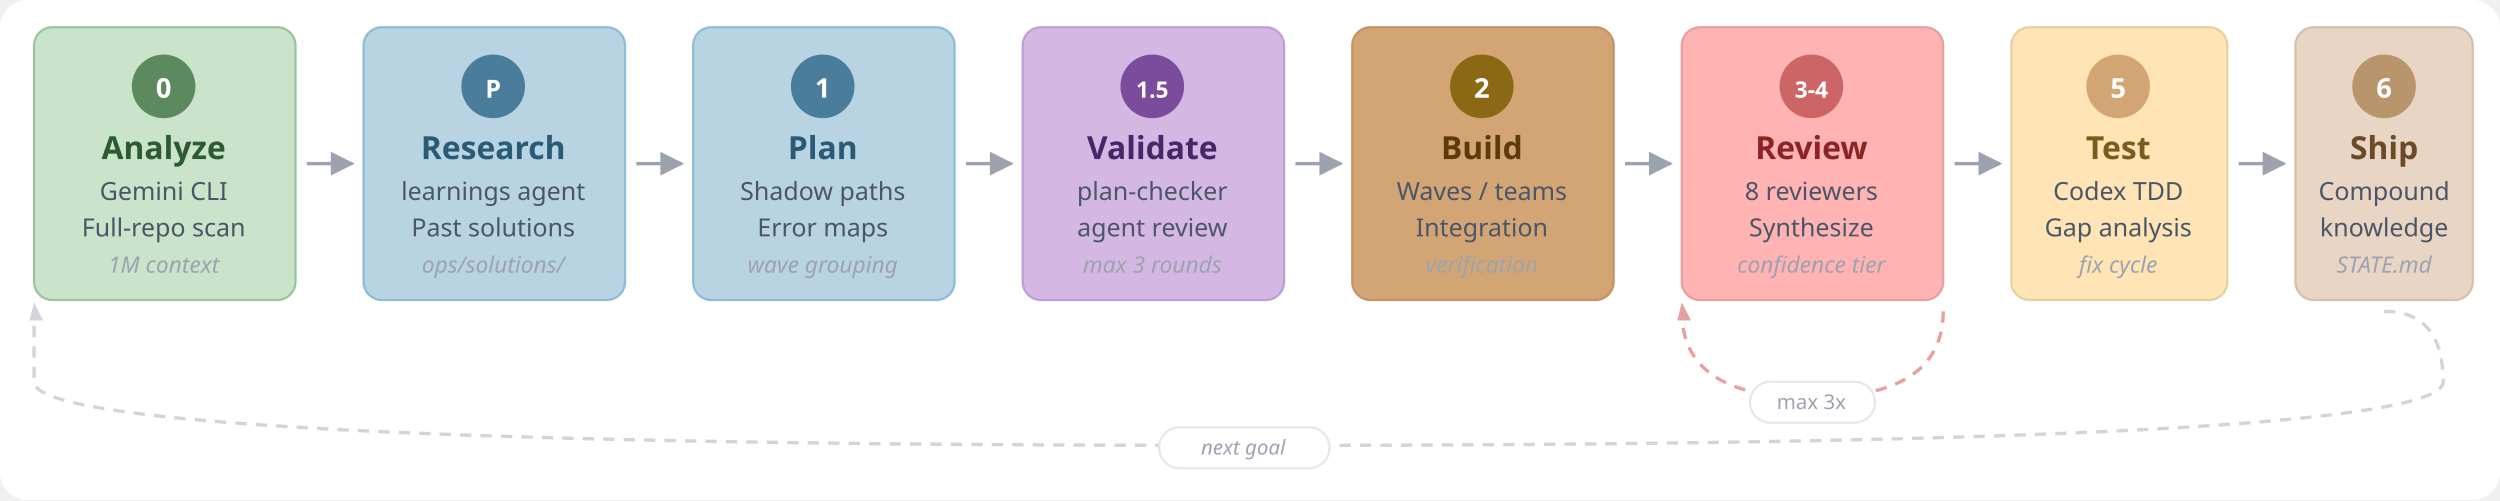
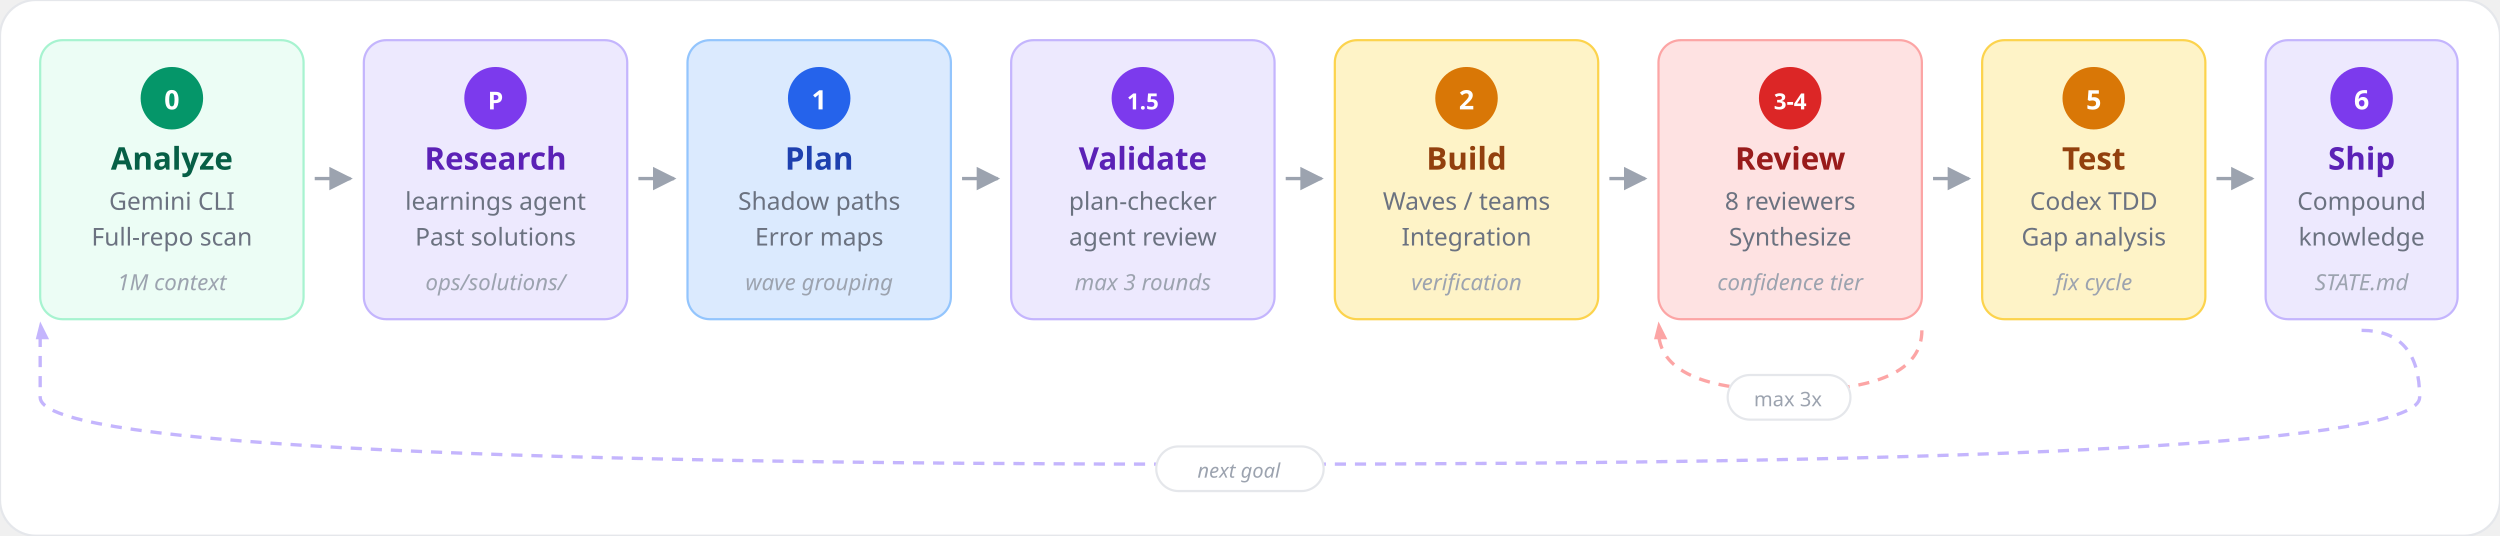
- <svg xmlns="http://www.w3.org/2000/svg" viewBox="0 0 1100 220">
+ <svg xmlns="http://www.w3.org/2000/svg" viewBox="0 0 1120 240">
  <defs>
-     <marker id="arrow" viewBox="0 0 10 10" refX="9" refY="5" markerWidth="7" markerHeight="7" orient="auto">
-       <path d="M 0 0 L 10 5 L 0 10 z" fill="#9ca3af" />
+     <marker id="sl-arr" viewBox="0 0 10 10" refX="9" refY="5" markerWidth="7" markerHeight="7" orient="auto">
+       <path d="M 0 0 L 10 5 L 0 10 z" fill="#9CA3AF" />
    </marker>
  </defs>
-   <rect width="1100" height="220" rx="12" fill="white" />
-   <g transform="translate(15, 12)">
-     <rect width="115" height="120" rx="8" fill="#C9E4CA" stroke="#9bc49d" stroke-width="1" />
-     <circle cx="57" cy="26" r="14" fill="#5C8A5E" />
-     <text x="57" y="31" text-anchor="middle" font-family="'Segoe UI', system-ui, sans-serif" font-size="12" font-weight="700" fill="white">0</text>
-     <text x="57" y="58" text-anchor="middle" font-family="'Segoe UI', system-ui, sans-serif" font-size="14" font-weight="700" fill="#2d5a30">Analyze</text>
-     <text x="57" y="76" text-anchor="middle" font-family="'Segoe UI', system-ui, sans-serif" font-size="11" fill="#4a5568">Gemini CLI</text>
-     <text x="57" y="92" text-anchor="middle" font-family="'Segoe UI', system-ui, sans-serif" font-size="11" fill="#4a5568">Full-repo scan</text>
-     <text x="57" y="108" text-anchor="middle" font-family="'Segoe UI', system-ui, sans-serif" font-size="10" fill="#9ca3af" font-style="italic">1M context</text>
+   <rect width="1120" height="240" rx="16" fill="white" stroke="#E5E7EB" stroke-width="1" />
+   <g transform="translate(18, 18)">
+     <rect width="118" height="125" rx="10" fill="#ECFDF5" stroke="#A7F3D0" stroke-width="1" />
+     <circle cx="59" cy="26" r="14" fill="#059669" />
+     <text x="59" y="31" text-anchor="middle" font-family="system-ui, sans-serif" font-size="12" font-weight="700" fill="white">0</text>
+     <text x="59" y="58" text-anchor="middle" font-family="system-ui, sans-serif" font-size="14" font-weight="700" fill="#065F46">Analyze</text>
+     <text x="59" y="76" text-anchor="middle" font-family="system-ui, sans-serif" font-size="11" fill="#6B7280">Gemini CLI</text>
+     <text x="59" y="92" text-anchor="middle" font-family="system-ui, sans-serif" font-size="11" fill="#6B7280">Full-repo scan</text>
+     <text x="59" y="112" text-anchor="middle" font-family="system-ui, sans-serif" font-size="10" fill="#9CA3AF" font-style="italic">1M context</text>
  </g>
-   <line x1="135" y1="72" x2="155" y2="72" stroke="#9ca3af" stroke-width="1.5" marker-end="url(#arrow)" />
-   <g transform="translate(160, 12)">
-     <rect width="115" height="120" rx="8" fill="#B8D4E3" stroke="#8dbcd4" stroke-width="1" />
-     <circle cx="57" cy="26" r="14" fill="#4A7C9B" />
-     <text x="57" y="31" text-anchor="middle" font-family="'Segoe UI', system-ui, sans-serif" font-size="11" font-weight="700" fill="white">P</text>
-     <text x="57" y="58" text-anchor="middle" font-family="'Segoe UI', system-ui, sans-serif" font-size="14" font-weight="700" fill="#2a5a75">Research</text>
-     <text x="57" y="76" text-anchor="middle" font-family="'Segoe UI', system-ui, sans-serif" font-size="11" fill="#4a5568">learnings agent</text>
-     <text x="57" y="92" text-anchor="middle" font-family="'Segoe UI', system-ui, sans-serif" font-size="11" fill="#4a5568">Past solutions</text>
-     <text x="57" y="108" text-anchor="middle" font-family="'Segoe UI', system-ui, sans-serif" font-size="10" fill="#9ca3af" font-style="italic">ops/solutions/</text>
+   <line x1="141" y1="80" x2="157" y2="80" stroke="#9CA3AF" stroke-width="1.5" marker-end="url(#sl-arr)" />
+   <g transform="translate(163, 18)">
+     <rect width="118" height="125" rx="10" fill="#EDE9FE" stroke="#C4B5FD" stroke-width="1" />
+     <circle cx="59" cy="26" r="14" fill="#7C3AED" />
+     <text x="59" y="31" text-anchor="middle" font-family="system-ui, sans-serif" font-size="11" font-weight="700" fill="white">P</text>
+     <text x="59" y="58" text-anchor="middle" font-family="system-ui, sans-serif" font-size="14" font-weight="700" fill="#5B21B6">Research</text>
+     <text x="59" y="76" text-anchor="middle" font-family="system-ui, sans-serif" font-size="11" fill="#6B7280">learnings agent</text>
+     <text x="59" y="92" text-anchor="middle" font-family="system-ui, sans-serif" font-size="11" fill="#6B7280">Past solutions</text>
+     <text x="59" y="112" text-anchor="middle" font-family="system-ui, sans-serif" font-size="10" fill="#9CA3AF" font-style="italic">ops/solutions/</text>
  </g>
-   <line x1="280" y1="72" x2="300" y2="72" stroke="#9ca3af" stroke-width="1.5" marker-end="url(#arrow)" />
-   <g transform="translate(305, 12)">
-     <rect width="115" height="120" rx="8" fill="#B8D4E3" stroke="#8dbcd4" stroke-width="1" />
-     <circle cx="57" cy="26" r="14" fill="#4A7C9B" />
-     <text x="57" y="31" text-anchor="middle" font-family="'Segoe UI', system-ui, sans-serif" font-size="12" font-weight="700" fill="white">1</text>
-     <text x="57" y="58" text-anchor="middle" font-family="'Segoe UI', system-ui, sans-serif" font-size="14" font-weight="700" fill="#2a5a75">Plan</text>
-     <text x="57" y="76" text-anchor="middle" font-family="'Segoe UI', system-ui, sans-serif" font-size="11" fill="#4a5568">Shadow paths</text>
-     <text x="57" y="92" text-anchor="middle" font-family="'Segoe UI', system-ui, sans-serif" font-size="11" fill="#4a5568">Error maps</text>
-     <text x="57" y="108" text-anchor="middle" font-family="'Segoe UI', system-ui, sans-serif" font-size="10" fill="#9ca3af" font-style="italic">wave grouping</text>
+   <line x1="286" y1="80" x2="302" y2="80" stroke="#9CA3AF" stroke-width="1.5" marker-end="url(#sl-arr)" />
+   <g transform="translate(308, 18)">
+     <rect width="118" height="125" rx="10" fill="#DBEAFE" stroke="#93C5FD" stroke-width="1" />
+     <circle cx="59" cy="26" r="14" fill="#2563EB" />
+     <text x="59" y="31" text-anchor="middle" font-family="system-ui, sans-serif" font-size="12" font-weight="700" fill="white">1</text>
+     <text x="59" y="58" text-anchor="middle" font-family="system-ui, sans-serif" font-size="14" font-weight="700" fill="#1E40AF">Plan</text>
+     <text x="59" y="76" text-anchor="middle" font-family="system-ui, sans-serif" font-size="11" fill="#6B7280">Shadow paths</text>
+     <text x="59" y="92" text-anchor="middle" font-family="system-ui, sans-serif" font-size="11" fill="#6B7280">Error maps</text>
+     <text x="59" y="112" text-anchor="middle" font-family="system-ui, sans-serif" font-size="10" fill="#9CA3AF" font-style="italic">wave grouping</text>
  </g>
-   <line x1="425" y1="72" x2="445" y2="72" stroke="#9ca3af" stroke-width="1.5" marker-end="url(#arrow)" />
-   <g transform="translate(450, 12)">
-     <rect width="115" height="120" rx="8" fill="#D4B8E3" stroke="#bfa0d4" stroke-width="1" />
-     <circle cx="57" cy="26" r="14" fill="#7A4C9B" />
-     <text x="57" y="31" text-anchor="middle" font-family="'Segoe UI', system-ui, sans-serif" font-size="10" font-weight="700" fill="white">1.5</text>
-     <text x="57" y="58" text-anchor="middle" font-family="'Segoe UI', system-ui, sans-serif" font-size="14" font-weight="700" fill="#4a2568">Validate</text>
-     <text x="57" y="76" text-anchor="middle" font-family="'Segoe UI', system-ui, sans-serif" font-size="11" fill="#4a5568">plan-checker</text>
-     <text x="57" y="92" text-anchor="middle" font-family="'Segoe UI', system-ui, sans-serif" font-size="11" fill="#4a5568">agent review</text>
-     <text x="57" y="108" text-anchor="middle" font-family="'Segoe UI', system-ui, sans-serif" font-size="10" fill="#9ca3af" font-style="italic">max 3 rounds</text>
+   <line x1="431" y1="80" x2="447" y2="80" stroke="#9CA3AF" stroke-width="1.5" marker-end="url(#sl-arr)" />
+   <g transform="translate(453, 18)">
+     <rect width="118" height="125" rx="10" fill="#EDE9FE" stroke="#C4B5FD" stroke-width="1" />
+     <circle cx="59" cy="26" r="14" fill="#7C3AED" />
+     <text x="59" y="31" text-anchor="middle" font-family="system-ui, sans-serif" font-size="10" font-weight="700" fill="white">1.5</text>
+     <text x="59" y="58" text-anchor="middle" font-family="system-ui, sans-serif" font-size="14" font-weight="700" fill="#5B21B6">Validate</text>
+     <text x="59" y="76" text-anchor="middle" font-family="system-ui, sans-serif" font-size="11" fill="#6B7280">plan-checker</text>
+     <text x="59" y="92" text-anchor="middle" font-family="system-ui, sans-serif" font-size="11" fill="#6B7280">agent review</text>
+     <text x="59" y="112" text-anchor="middle" font-family="system-ui, sans-serif" font-size="10" fill="#9CA3AF" font-style="italic">max 3 rounds</text>
  </g>
-   <line x1="570" y1="72" x2="590" y2="72" stroke="#9ca3af" stroke-width="1.5" marker-end="url(#arrow)" />
-   <g transform="translate(595, 12)">
-     <rect width="115" height="120" rx="8" fill="#D4A574" stroke="#c49464" stroke-width="1" />
-     <circle cx="57" cy="26" r="14" fill="#8B6914" />
-     <text x="57" y="31" text-anchor="middle" font-family="'Segoe UI', system-ui, sans-serif" font-size="12" font-weight="700" fill="white">2</text>
-     <text x="57" y="58" text-anchor="middle" font-family="'Segoe UI', system-ui, sans-serif" font-size="14" font-weight="700" fill="#5c3a0a">Build</text>
-     <text x="57" y="76" text-anchor="middle" font-family="'Segoe UI', system-ui, sans-serif" font-size="11" fill="#4a5568">Waves / teams</text>
-     <text x="57" y="92" text-anchor="middle" font-family="'Segoe UI', system-ui, sans-serif" font-size="11" fill="#4a5568">Integration</text>
-     <text x="57" y="108" text-anchor="middle" font-family="'Segoe UI', system-ui, sans-serif" font-size="10" fill="#9ca3af" font-style="italic">verification</text>
+   <line x1="576" y1="80" x2="592" y2="80" stroke="#9CA3AF" stroke-width="1.5" marker-end="url(#sl-arr)" />
+   <g transform="translate(598, 18)">
+     <rect width="118" height="125" rx="10" fill="#FEF3C7" stroke="#FCD34D" stroke-width="1" />
+     <circle cx="59" cy="26" r="14" fill="#D97706" />
+     <text x="59" y="31" text-anchor="middle" font-family="system-ui, sans-serif" font-size="12" font-weight="700" fill="white">2</text>
+     <text x="59" y="58" text-anchor="middle" font-family="system-ui, sans-serif" font-size="14" font-weight="700" fill="#92400E">Build</text>
+     <text x="59" y="76" text-anchor="middle" font-family="system-ui, sans-serif" font-size="11" fill="#6B7280">Waves / teams</text>
+     <text x="59" y="92" text-anchor="middle" font-family="system-ui, sans-serif" font-size="11" fill="#6B7280">Integration</text>
+     <text x="59" y="112" text-anchor="middle" font-family="system-ui, sans-serif" font-size="10" fill="#9CA3AF" font-style="italic">verification</text>
  </g>
-   <line x1="715" y1="72" x2="735" y2="72" stroke="#9ca3af" stroke-width="1.5" marker-end="url(#arrow)" />
-   <g transform="translate(740, 12)">
-     <rect width="115" height="120" rx="8" fill="#FFB3B3" stroke="#e6a0a0" stroke-width="1" />
-     <circle cx="57" cy="26" r="14" fill="#CC6666" />
-     <text x="57" y="31" text-anchor="middle" font-family="'Segoe UI', system-ui, sans-serif" font-size="10" font-weight="700" fill="white">3-4</text>
-     <text x="57" y="58" text-anchor="middle" font-family="'Segoe UI', system-ui, sans-serif" font-size="14" font-weight="700" fill="#8b2525">Review</text>
-     <text x="57" y="76" text-anchor="middle" font-family="'Segoe UI', system-ui, sans-serif" font-size="11" fill="#4a5568">8 reviewers</text>
-     <text x="57" y="92" text-anchor="middle" font-family="'Segoe UI', system-ui, sans-serif" font-size="11" fill="#4a5568">Synthesize</text>
-     <text x="57" y="108" text-anchor="middle" font-family="'Segoe UI', system-ui, sans-serif" font-size="10" fill="#9ca3af" font-style="italic">confidence tier</text>
+   <line x1="721" y1="80" x2="737" y2="80" stroke="#9CA3AF" stroke-width="1.5" marker-end="url(#sl-arr)" />
+   <g transform="translate(743, 18)">
+     <rect width="118" height="125" rx="10" fill="#FEE2E2" stroke="#FCA5A5" stroke-width="1" />
+     <circle cx="59" cy="26" r="14" fill="#DC2626" />
+     <text x="59" y="31" text-anchor="middle" font-family="system-ui, sans-serif" font-size="10" font-weight="700" fill="white">3-4</text>
+     <text x="59" y="58" text-anchor="middle" font-family="system-ui, sans-serif" font-size="14" font-weight="700" fill="#991B1B">Review</text>
+     <text x="59" y="76" text-anchor="middle" font-family="system-ui, sans-serif" font-size="11" fill="#6B7280">8 reviewers</text>
+     <text x="59" y="92" text-anchor="middle" font-family="system-ui, sans-serif" font-size="11" fill="#6B7280">Synthesize</text>
+     <text x="59" y="112" text-anchor="middle" font-family="system-ui, sans-serif" font-size="10" fill="#9CA3AF" font-style="italic">confidence tier</text>
  </g>
-   <line x1="860" y1="72" x2="880" y2="72" stroke="#9ca3af" stroke-width="1.5" marker-end="url(#arrow)" />
-   <g transform="translate(885, 12)">
-     <rect width="95" height="120" rx="8" fill="#FFE4B5" stroke="#e6cfa0" stroke-width="1" />
-     <circle cx="47" cy="26" r="14" fill="#D4A574" />
-     <text x="47" y="31" text-anchor="middle" font-family="'Segoe UI', system-ui, sans-serif" font-size="12" font-weight="700" fill="white">5</text>
-     <text x="47" y="58" text-anchor="middle" font-family="'Segoe UI', system-ui, sans-serif" font-size="14" font-weight="700" fill="#7a5c1f">Test</text>
-     <text x="47" y="76" text-anchor="middle" font-family="'Segoe UI', system-ui, sans-serif" font-size="11" fill="#4a5568">Codex TDD</text>
-     <text x="47" y="92" text-anchor="middle" font-family="'Segoe UI', system-ui, sans-serif" font-size="11" fill="#4a5568">Gap analysis</text>
-     <text x="47" y="108" text-anchor="middle" font-family="'Segoe UI', system-ui, sans-serif" font-size="10" fill="#9ca3af" font-style="italic">fix cycle</text>
+   <line x1="866" y1="80" x2="882" y2="80" stroke="#9CA3AF" stroke-width="1.5" marker-end="url(#sl-arr)" />
+   <g transform="translate(888, 18)">
+     <rect width="100" height="125" rx="10" fill="#FEF3C7" stroke="#FCD34D" stroke-width="1" />
+     <circle cx="50" cy="26" r="14" fill="#D97706" />
+     <text x="50" y="31" text-anchor="middle" font-family="system-ui, sans-serif" font-size="12" font-weight="700" fill="white">5</text>
+     <text x="50" y="58" text-anchor="middle" font-family="system-ui, sans-serif" font-size="14" font-weight="700" fill="#92400E">Test</text>
+     <text x="50" y="76" text-anchor="middle" font-family="system-ui, sans-serif" font-size="11" fill="#6B7280">Codex TDD</text>
+     <text x="50" y="92" text-anchor="middle" font-family="system-ui, sans-serif" font-size="11" fill="#6B7280">Gap analysis</text>
+     <text x="50" y="112" text-anchor="middle" font-family="system-ui, sans-serif" font-size="10" fill="#9CA3AF" font-style="italic">fix cycle</text>
  </g>
-   <line x1="985" y1="72" x2="1005" y2="72" stroke="#9ca3af" stroke-width="1.5" marker-end="url(#arrow)" />
-   <g transform="translate(1010, 12)">
-     <rect width="78" height="120" rx="8" fill="#E8D5C4" stroke="#d4c0ad" stroke-width="1" />
-     <circle cx="39" cy="26" r="14" fill="#B8956A" />
-     <text x="39" y="31" text-anchor="middle" font-family="'Segoe UI', system-ui, sans-serif" font-size="12" font-weight="700" fill="white">6</text>
-     <text x="39" y="58" text-anchor="middle" font-family="'Segoe UI', system-ui, sans-serif" font-size="14" font-weight="700" fill="#6b4a28">Ship</text>
-     <text x="39" y="76" text-anchor="middle" font-family="'Segoe UI', system-ui, sans-serif" font-size="11" fill="#4a5568">Compound</text>
-     <text x="39" y="92" text-anchor="middle" font-family="'Segoe UI', system-ui, sans-serif" font-size="11" fill="#4a5568">knowledge</text>
-     <text x="39" y="108" text-anchor="middle" font-family="'Segoe UI', system-ui, sans-serif" font-size="10" fill="#9ca3af" font-style="italic">STATE.md</text>
+   <line x1="993" y1="80" x2="1009" y2="80" stroke="#9CA3AF" stroke-width="1.5" marker-end="url(#sl-arr)" />
+   <g transform="translate(1015, 18)">
+     <rect width="86" height="125" rx="10" fill="#EDE9FE" stroke="#C4B5FD" stroke-width="1" />
+     <circle cx="43" cy="26" r="14" fill="#7C3AED" />
+     <text x="43" y="31" text-anchor="middle" font-family="system-ui, sans-serif" font-size="12" font-weight="700" fill="white">6</text>
+     <text x="43" y="58" text-anchor="middle" font-family="system-ui, sans-serif" font-size="14" font-weight="700" fill="#5B21B6">Ship</text>
+     <text x="43" y="76" text-anchor="middle" font-family="system-ui, sans-serif" font-size="11" fill="#6B7280">Compound</text>
+     <text x="43" y="92" text-anchor="middle" font-family="system-ui, sans-serif" font-size="11" fill="#6B7280">knowledge</text>
+     <text x="43" y="112" text-anchor="middle" font-family="system-ui, sans-serif" font-size="10" fill="#9CA3AF" font-style="italic">STATE.md</text>
  </g>
-   <path d="M 855,137 Q 855,175 797,175 Q 740,175 740,137" fill="none" stroke="#e6a0a0" stroke-width="1.5" stroke-dasharray="5,4" />
-   <polygon points="738,141 740,133 744,141" fill="#e6a0a0" />
-   <rect x="770" y="168" width="55" height="18" rx="9" fill="white" stroke="#e5e7eb" stroke-width="1" />
-   <text x="797" y="180" text-anchor="middle" font-family="'Segoe UI', system-ui, sans-serif" font-size="9" fill="#9ca3af">max 3x</text>
-   <path d="M 1049,137 Q 1075,137 1075,168 Q 1075,196 550,196 Q 15,196 15,168 Q 15,137 15,137" fill="none" stroke="#d1d5db" stroke-width="1.5" stroke-dasharray="5,4" />
-   <polygon points="13,141 15,133 19,141" fill="#d1d5db" />
-   <rect x="510" y="188" width="75" height="18" rx="9" fill="white" stroke="#e5e7eb" stroke-width="1" />
-   <text x="547" y="200" text-anchor="middle" font-family="'Segoe UI', system-ui, sans-serif" font-size="9" fill="#9ca3af" font-style="italic">next goal</text>
+   <path d="M 861,148 Q 861,175 802,175 Q 743,175 743,148" fill="none" stroke="#FCA5A5" stroke-width="1.5" stroke-dasharray="5,4" />
+   <polygon points="741,152 743,144 747,152" fill="#FCA5A5" />
+   <rect x="774" y="168" width="55" height="20" rx="10" fill="white" stroke="#E5E7EB" stroke-width="1" />
+   <text x="801" y="182" text-anchor="middle" font-family="system-ui, sans-serif" font-size="9" fill="#9CA3AF">max 3x</text>
+   <path d="M 1058,148 Q 1084,148 1084,178 Q 1084,208 556,208 Q 18,208 18,178 Q 18,148 18,148" fill="none" stroke="#C4B5FD" stroke-width="1.5" stroke-dasharray="5,4" />
+   <polygon points="16,152 18,144 22,152" fill="#C4B5FD" />
+   <rect x="518" y="200" width="75" height="20" rx="10" fill="white" stroke="#E5E7EB" stroke-width="1" />
+   <text x="555" y="214" text-anchor="middle" font-family="system-ui, sans-serif" font-size="9" fill="#9CA3AF" font-style="italic">next goal</text>
</svg>
